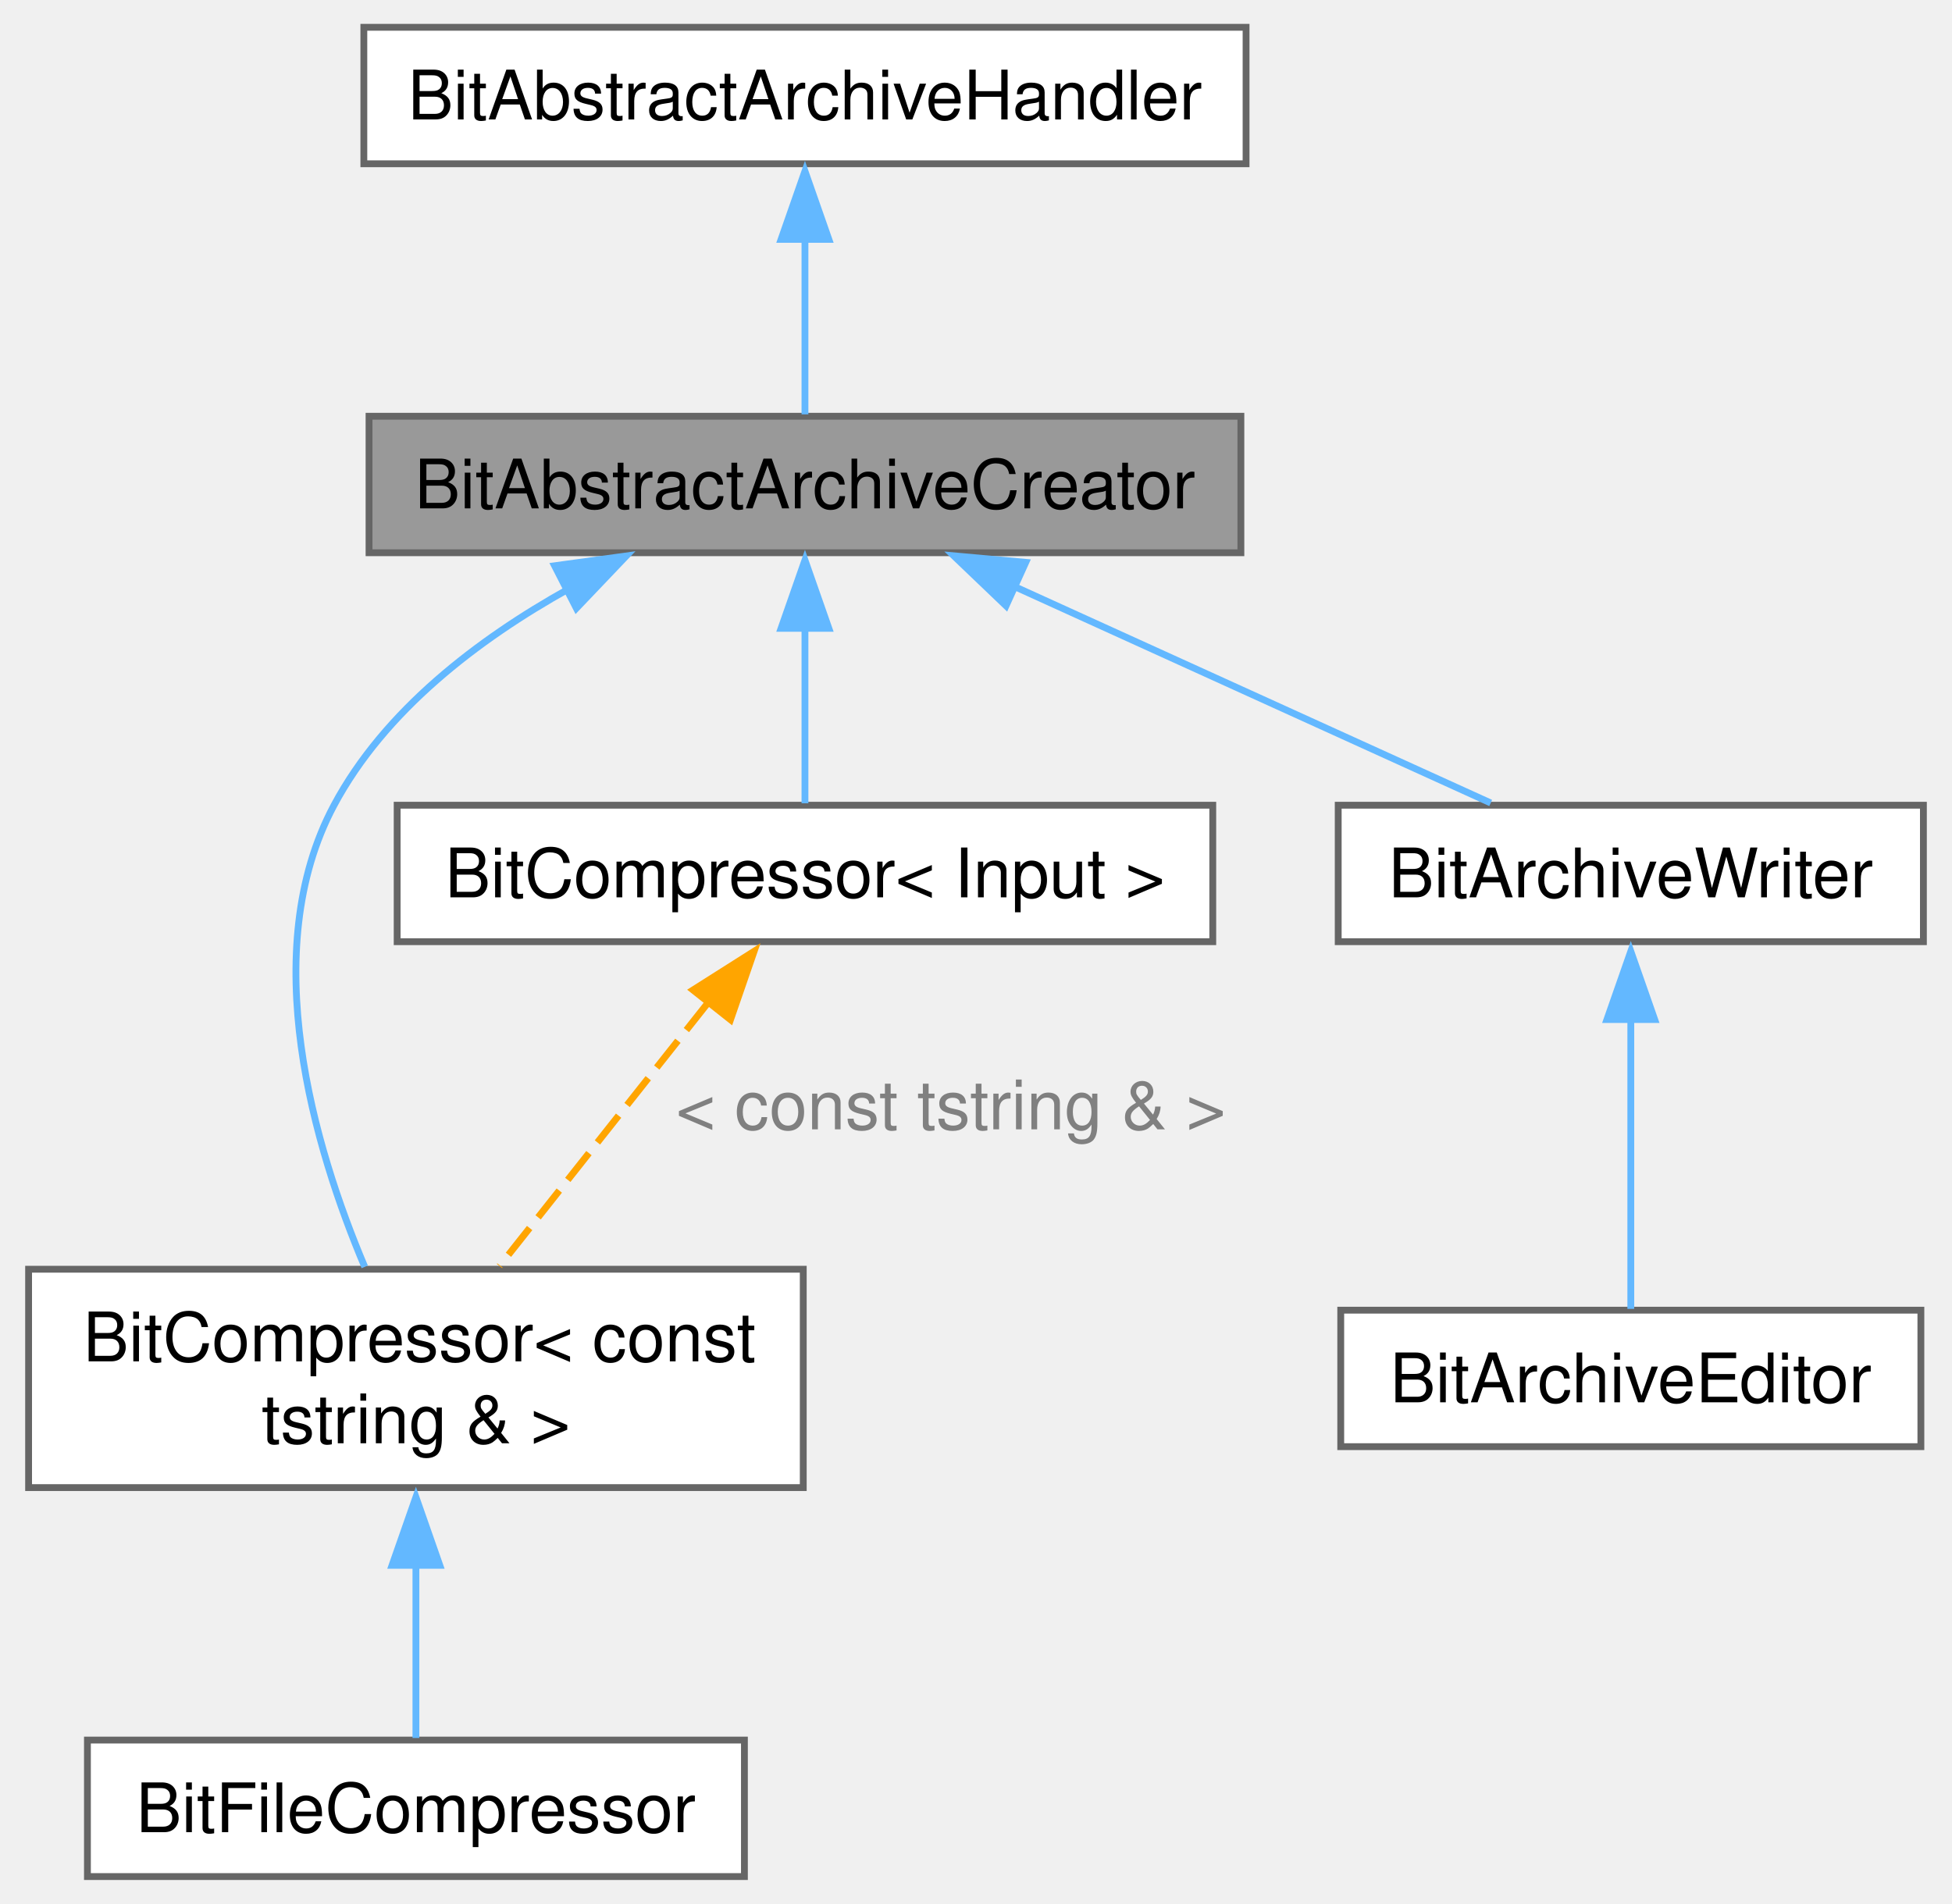
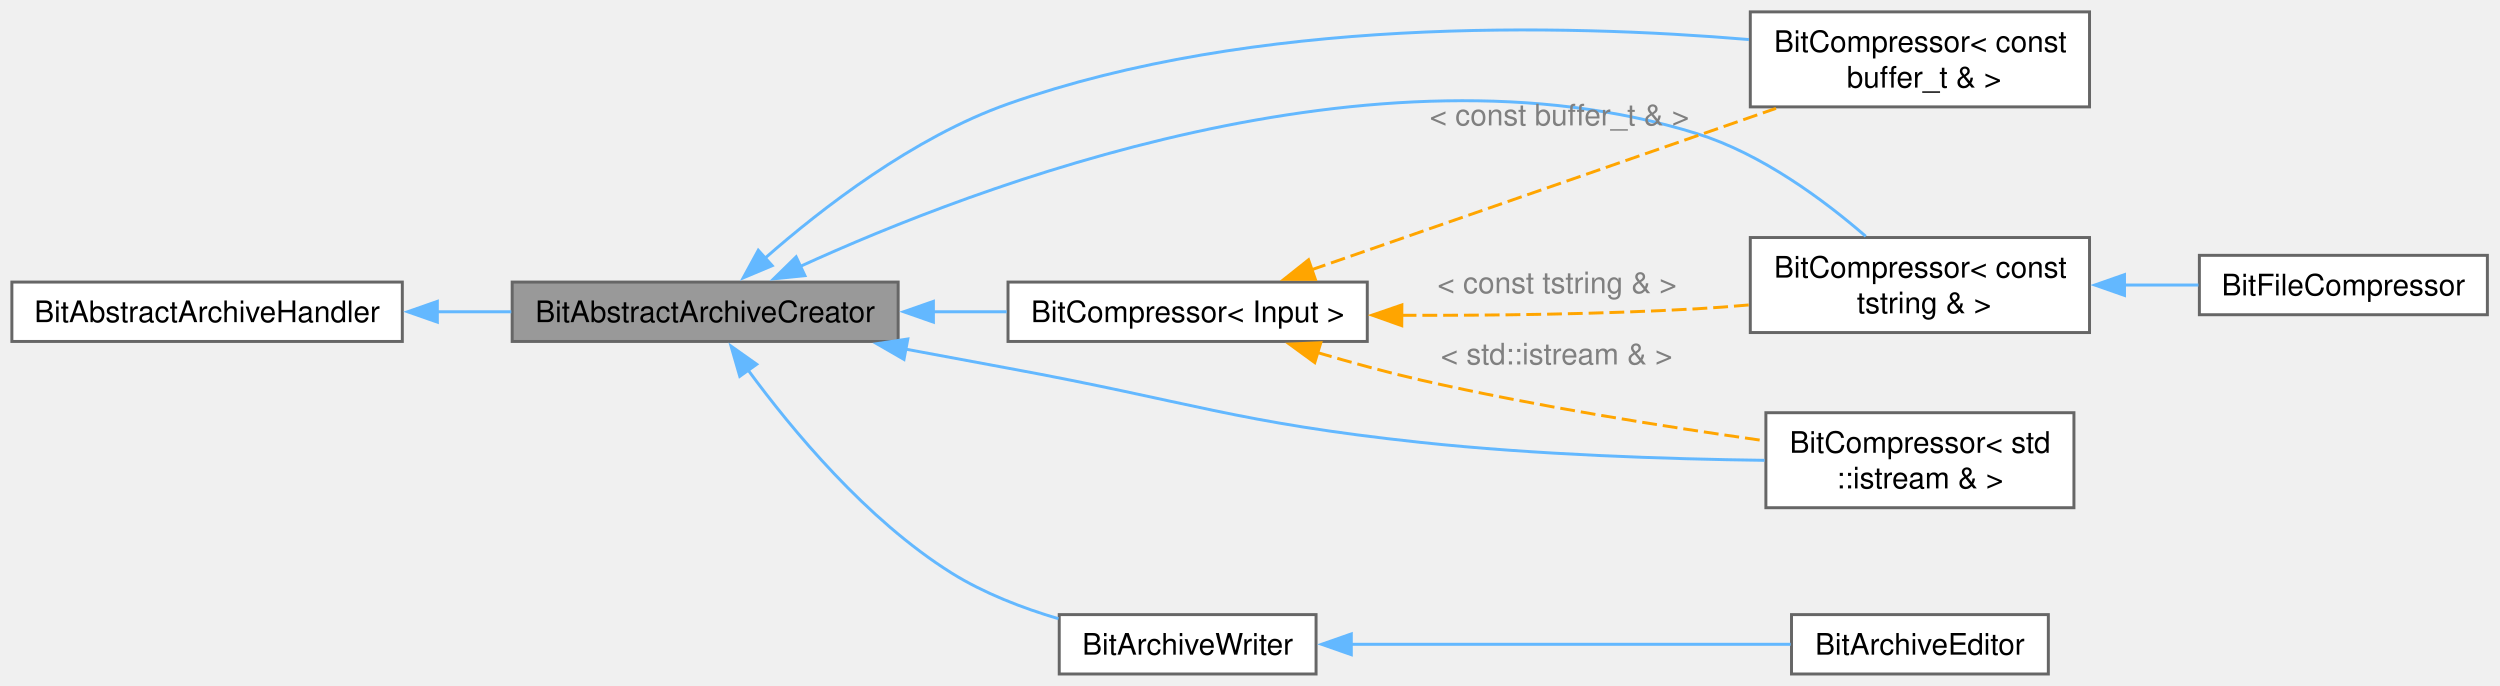
- <svg xmlns="http://www.w3.org/2000/svg" xmlns:xlink="http://www.w3.org/1999/xlink" width="286pt" height="279pt" viewBox="0.00 0.00 285.62 279.00">
-   <g id="graph0" class="graph" transform="scale(1 1) rotate(0) translate(4 275)">
+ <svg xmlns="http://www.w3.org/2000/svg" xmlns:xlink="http://www.w3.org/1999/xlink" width="842pt" height="231pt" viewBox="0.00 0.00 842.00 231.00">
+   <g id="graph0" class="graph" transform="scale(1 1) rotate(0) translate(4 227)">
    <g id="Node000001" class="node">
      <g id="a_Node000001">
        <a xlink:title="Abstract class representing a generic archive creator.">
-           <polygon fill="#999999" stroke="#666666" points="177.62,-214 49.88,-214 49.88,-194 177.62,-194 177.62,-214" />
-           <text text-anchor="middle" x="113.75" y="-200.5" font-family="Helvetica,sans-Serif" font-size="10.00">BitAbstractArchiveCreator</text>
+           <polygon fill="#999999" stroke="#666666" points="298.5,-132 168.5,-132 168.5,-112 298.5,-112 298.5,-132" />
+           <text xml:space="preserve" text-anchor="middle" x="233.5" y="-118.5" font-family="Helvetica,sans-Serif" font-size="10.00">BitAbstractArchiveCreator</text>
        </a>
      </g>
    </g>
    <g id="Node000003" class="node">
      <g id="a_Node000003">
        <a xlink:href="classbit7z_1_1_bit_compressor.html" target="_top" xlink:title=" ">
-           <polygon fill="white" stroke="#666666" points="113.5,-89 0,-89 0,-57 113.5,-57 113.5,-89" />
-           <text text-anchor="start" x="8" y="-75.5" font-family="Helvetica,sans-Serif" font-size="10.00">BitCompressor&lt; const</text>
-           <text text-anchor="middle" x="56.75" y="-63.5" font-family="Helvetica,sans-Serif" font-size="10.00"> tstring &amp; &gt;</text>
+           <polygon fill="white" stroke="#666666" points="699.75,-223 585.5,-223 585.5,-191 699.75,-191 699.75,-223" />
+           <text xml:space="preserve" text-anchor="start" x="593.5" y="-209.5" font-family="Helvetica,sans-Serif" font-size="10.00">BitCompressor&lt; const</text>
+           <text xml:space="preserve" text-anchor="middle" x="642.62" y="-197.5" font-family="Helvetica,sans-Serif" font-size="10.00"> buffer_t &amp; &gt;</text>
        </a>
      </g>
    </g>
    <g id="edge2_Node000001_Node000003" class="edge">
      <g id="a_edge2_Node000001_Node000003">
        <a xlink:title=" ">
-           <path fill="none" stroke="#63b8ff" d="M79.11,-188.69C65.87,-181.31 52.18,-170.89 44.75,-157 33.28,-135.56 41.88,-106.77 49.25,-89.35" />
-           <polygon fill="#63b8ff" stroke="#63b8ff" points="77.07,-192.09 87.57,-193.53 80.26,-185.86 77.07,-192.09" />
+           <path fill="none" stroke="#63b8ff" d="M253.55,-139.95C272.64,-156.72 303.68,-180.78 335.5,-192 418.55,-221.28 522.16,-218.97 585.04,-213.68" />
+           <polygon fill="#63b8ff" stroke="#63b8ff" points="256.08,-137.52 246.31,-133.41 251.39,-142.72 256.08,-137.52" />
+         </a>
+       </g>
+     </g>
+     <g id="Node000004" class="node">
+       <g id="a_Node000004">
+         <a xlink:title=" ">
+           <polygon fill="white" stroke="#666666" points="694.5,-88 590.75,-88 590.75,-56 694.5,-56 694.5,-88" />
+           <text xml:space="preserve" text-anchor="start" x="598.75" y="-74.5" font-family="Helvetica,sans-Serif" font-size="10.00">BitCompressor&lt; std</text>
+           <text xml:space="preserve" text-anchor="middle" x="642.62" y="-62.5" font-family="Helvetica,sans-Serif" font-size="10.00">::istream &amp; &gt;</text>
+         </a>
+       </g>
+     </g>
+     <g id="edge3_Node000001_Node000004" class="edge">
+       <g id="a_edge3_Node000001_Node000004">
+         <a xlink:title=" ">
+           <path fill="none" stroke="#63b8ff" d="M300.75,-109.46C312.33,-107.29 324.26,-105.07 335.5,-103 397.23,-91.64 412.09,-84.7 474.5,-78 513.18,-73.85 557.16,-72.4 590.29,-71.96" />
+           <polygon fill="#63b8ff" stroke="#63b8ff" points="300.46,-105.95 291.28,-111.24 301.75,-112.83 300.46,-105.95" />
        </a>
      </g>
    </g>
    <g id="Node000005" class="node">
      <g id="a_Node000005">
-         <a xlink:href="classbit7z_1_1_bit_archive_writer.html" target="_top" xlink:title="The BitArchiveWriter class allows creating new archives or updating old ones with new items.">
-           <polygon fill="white" stroke="#666666" points="277.62,-157 191.88,-157 191.88,-137 277.62,-137 277.62,-157" />
-           <text text-anchor="middle" x="234.75" y="-143.5" font-family="Helvetica,sans-Serif" font-size="10.00">BitArchiveWriter</text>
+         <a xlink:href="classbit7z_1_1_bit_compressor.html" target="_top" xlink:title=" ">
+           <polygon fill="white" stroke="#666666" points="699.75,-147 585.5,-147 585.5,-115 699.75,-115 699.75,-147" />
+           <text xml:space="preserve" text-anchor="start" x="593.5" y="-133.5" font-family="Helvetica,sans-Serif" font-size="10.00">BitCompressor&lt; const</text>
+           <text xml:space="preserve" text-anchor="middle" x="642.62" y="-121.5" font-family="Helvetica,sans-Serif" font-size="10.00"> tstring &amp; &gt;</text>
        </a>
      </g>
    </g>
    <g id="edge4_Node000001_Node000005" class="edge">
      <g id="a_edge4_Node000001_Node000005">
        <a xlink:title=" ">
-           <path fill="none" stroke="#63b8ff" d="M144.35,-189.09C166.23,-179.15 195.06,-166.04 214.22,-157.33" />
-           <polygon fill="#63b8ff" stroke="#63b8ff" points="143.21,-186.22 135.55,-193.55 146.1,-192.59 143.21,-186.22" />
+           <path fill="none" stroke="#63b8ff" d="M265.42,-137.23C324.96,-164.46 459.24,-215.65 567.5,-182 589.28,-175.23 610.33,-159.6 624.39,-147.41" />
+           <polygon fill="#63b8ff" stroke="#63b8ff" points="267.1,-134.16 256.56,-133.09 264.14,-140.5 267.1,-134.16" />
        </a>
      </g>
    </g>
    <g id="Node000007" class="node">
      <g id="a_Node000007">
-         <a xlink:href="classbit7z_1_1_bit_compressor.html" target="_top" xlink:title="The BitCompressor template class allows compressing files into archives.">
-           <polygon fill="white" stroke="#666666" points="173.5,-157 54,-157 54,-137 173.5,-137 173.5,-157" />
-           <text text-anchor="middle" x="113.75" y="-143.5" font-family="Helvetica,sans-Serif" font-size="10.00">BitCompressor&lt; Input &gt;</text>
+         <a xlink:href="classbit7z_1_1_bit_archive_writer.html" target="_top" xlink:title="The BitArchiveWriter class allows creating new archives or updating old ones with new items.">
+           <polygon fill="white" stroke="#666666" points="439.25,-20 352.75,-20 352.75,0 439.25,0 439.25,-20" />
+           <text xml:space="preserve" text-anchor="middle" x="396" y="-6.5" font-family="Helvetica,sans-Serif" font-size="10.00">BitArchiveWriter</text>
        </a>
      </g>
    </g>
    <g id="edge6_Node000001_Node000007" class="edge">
      <g id="a_edge6_Node000001_Node000007">
        <a xlink:title=" ">
-           <path fill="none" stroke="#63b8ff" d="M113.75,-182.99C113.75,-174.2 113.75,-164.3 113.75,-157.28" />
-           <polygon fill="#63b8ff" stroke="#63b8ff" points="110.25,-182.92 113.75,-192.92 117.25,-182.92 110.25,-182.92" />
+           <path fill="none" stroke="#63b8ff" d="M248,-102.3C262.66,-82.33 287.85,-51.91 316.5,-34 327.38,-27.2 340.31,-22.22 352.5,-18.61" />
+           <polygon fill="#63b8ff" stroke="#63b8ff" points="245.16,-100.25 242.21,-110.43 250.86,-104.31 245.16,-100.25" />
+         </a>
+       </g>
+     </g>
+     <g id="Node000009" class="node">
+       <g id="a_Node000009">
+         <a xlink:href="classbit7z_1_1_bit_compressor.html" target="_top" xlink:title="The BitCompressor template class allows compressing files into archives.">
+           <polygon fill="white" stroke="#666666" points="456.5,-132 335.5,-132 335.5,-112 456.5,-112 456.5,-132" />
+           <text xml:space="preserve" text-anchor="middle" x="396" y="-118.5" font-family="Helvetica,sans-Serif" font-size="10.00">BitCompressor&lt; Input &gt;</text>
+         </a>
+       </g>
+     </g>
+     <g id="edge8_Node000001_Node000009" class="edge">
+       <g id="a_edge8_Node000001_Node000009">
+         <a xlink:title=" ">
+           <path fill="none" stroke="#63b8ff" d="M310.17,-122C318.52,-122 326.93,-122 335.05,-122" />
+           <polygon fill="#63b8ff" stroke="#63b8ff" points="310.37,-118.5 300.37,-122 310.37,-125.5 310.37,-118.5" />
        </a>
      </g>
    </g>
    <g id="Node000002" class="node">
      <g id="a_Node000002">
        <a xlink:href="classbit7z_1_1_bit_abstract_archive_handler.html" target="_top" xlink:title="Abstract class representing a generic archive handler.">
-           <polygon fill="white" stroke="#666666" points="178.38,-271 49.12,-271 49.12,-251 178.38,-251 178.38,-271" />
-           <text text-anchor="middle" x="113.75" y="-257.5" font-family="Helvetica,sans-Serif" font-size="10.00">BitAbstractArchiveHandler</text>
+           <polygon fill="white" stroke="#666666" points="131.5,-132 0,-132 0,-112 131.5,-112 131.5,-132" />
+           <text xml:space="preserve" text-anchor="middle" x="65.75" y="-118.5" font-family="Helvetica,sans-Serif" font-size="10.00">BitAbstractArchiveHandler</text>
        </a>
      </g>
    </g>
    <g id="edge1_Node000001_Node000002" class="edge">
      <g id="a_edge1_Node000001_Node000002">
        <a xlink:title=" ">
-           <path fill="none" stroke="#63b8ff" d="M113.75,-239.99C113.75,-231.2 113.75,-221.3 113.75,-214.28" />
-           <polygon fill="#63b8ff" stroke="#63b8ff" points="110.25,-239.92 113.75,-249.92 117.25,-239.92 110.25,-239.92" />
-         </a>
-       </g>
-     </g>
-     <g id="Node000004" class="node">
-       <g id="a_Node000004">
-         <a xlink:href="classbit7z_1_1_bit_file_compressor.html" target="_top" xlink:title="The BitFileCompressor class allows compressing files and directories.">
-           <polygon fill="white" stroke="#666666" points="104.88,-20 8.62,-20 8.62,0 104.88,0 104.88,-20" />
-           <text text-anchor="middle" x="56.75" y="-6.5" font-family="Helvetica,sans-Serif" font-size="10.00">BitFileCompressor</text>
-         </a>
-       </g>
-     </g>
-     <g id="edge3_Node000003_Node000004" class="edge">
-       <g id="a_edge3_Node000003_Node000004">
-         <a xlink:title=" ">
-           <path fill="none" stroke="#63b8ff" d="M56.75,-45.67C56.75,-36.62 56.75,-27.08 56.75,-20.31" />
-           <polygon fill="#63b8ff" stroke="#63b8ff" points="53.25,-45.61 56.75,-55.61 60.25,-45.61 53.25,-45.61" />
+           <path fill="none" stroke="#63b8ff" d="M143.13,-122C151.51,-122 159.98,-122 168.2,-122" />
+           <polygon fill="#63b8ff" stroke="#63b8ff" points="143.3,-118.5 133.3,-122 143.3,-125.5 143.3,-118.5" />
        </a>
      </g>
    </g>
    <g id="Node000006" class="node">
      <g id="a_Node000006">
-         <a xlink:href="classbit7z_1_1_bit_archive_editor.html" target="_top" xlink:title="The BitArchiveEditor class allows creating new file archives or updating old ones.">
-           <polygon fill="white" stroke="#666666" points="277.25,-83 192.25,-83 192.25,-63 277.25,-63 277.25,-83" />
-           <text text-anchor="middle" x="234.75" y="-69.5" font-family="Helvetica,sans-Serif" font-size="10.00">BitArchiveEditor</text>
+         <a xlink:href="classbit7z_1_1_bit_file_compressor.html" target="_top" xlink:title="The BitFileCompressor class allows compressing files and directories.">
+           <polygon fill="white" stroke="#666666" points="833.75,-141 736.75,-141 736.75,-121 833.75,-121 833.75,-141" />
+           <text xml:space="preserve" text-anchor="middle" x="785.25" y="-127.5" font-family="Helvetica,sans-Serif" font-size="10.00">BitFileCompressor</text>
        </a>
      </g>
    </g>
    <g id="edge5_Node000005_Node000006" class="edge">
      <g id="a_edge5_Node000005_Node000006">
        <a xlink:title=" ">
-           <path fill="none" stroke="#63b8ff" d="M234.75,-125.6C234.75,-111.65 234.75,-93.82 234.75,-83.19" />
-           <polygon fill="#63b8ff" stroke="#63b8ff" points="231.25,-125.59 234.75,-135.59 238.25,-125.59 231.25,-125.59" />
+           <path fill="none" stroke="#63b8ff" d="M711.45,-131C719.9,-131 728.39,-131 736.44,-131" />
+           <polygon fill="#63b8ff" stroke="#63b8ff" points="711.53,-127.5 701.53,-131 711.53,-134.5 711.53,-127.5" />
        </a>
      </g>
    </g>
-     <g id="edge7_Node000007_Node000003" class="edge">
-       <g id="a_edge7_Node000007_Node000003">
-         <a xlink:title=" ">
-           <path fill="none" stroke="orange" stroke-dasharray="5,2" d="M99.48,-127.97C90.1,-116.12 77.94,-100.77 69,-89.47" />
-           <polygon fill="orange" stroke="orange" points="97.35,-129.92 106.3,-135.59 102.84,-125.57 97.35,-129.92" />
+     <g id="Node000008" class="node">
+       <g id="a_Node000008">
+         <a xlink:href="classbit7z_1_1_bit_archive_editor.html" target="_top" xlink:title="The BitArchiveEditor class allows creating new file archives or updating old ones.">
+           <polygon fill="white" stroke="#666666" points="685.88,-20 599.38,-20 599.38,0 685.88,0 685.88,-20" />
+           <text xml:space="preserve" text-anchor="middle" x="642.62" y="-6.5" font-family="Helvetica,sans-Serif" font-size="10.00">BitArchiveEditor</text>
        </a>
      </g>
-       <text text-anchor="middle" x="135.12" y="-109.5" font-family="Helvetica,sans-Serif" font-size="10.00" fill="grey"> &lt; const tstring &amp; &gt;</text>
+     </g>
+     <g id="edge7_Node000007_Node000008" class="edge">
+       <g id="a_edge7_Node000007_Node000008">
+         <a xlink:title=" ">
+           <path fill="none" stroke="#63b8ff" d="M451.11,-10C495.69,-10 558.03,-10 599.09,-10" />
+           <polygon fill="#63b8ff" stroke="#63b8ff" points="451.12,-6.5 441.12,-10 451.12,-13.5 451.12,-6.5" />
+         </a>
+       </g>
+     </g>
+     <g id="edge9_Node000009_Node000003" class="edge">
+       <g id="a_edge9_Node000009_Node000003">
+         <a xlink:title=" ">
+           <path fill="none" stroke="orange" stroke-dasharray="5,2" d="M437.65,-136.12C480.71,-151.09 548.65,-174.69 594.15,-190.5" />
+           <polygon fill="orange" stroke="orange" points="439.02,-132.9 428.43,-132.92 436.72,-139.51 439.02,-132.9" />
+         </a>
+       </g>
+       <text xml:space="preserve" text-anchor="start" x="477.5" y="-184.76" font-family="Helvetica,sans-Serif" font-size="10.00" fill="grey">&lt; const buffer_t &amp; &gt;</text>
+     </g>
+     <g id="edge10_Node000009_Node000004" class="edge">
+       <g id="a_edge10_Node000009_Node000004">
+         <a xlink:title=" ">
+           <path fill="none" stroke="orange" stroke-dasharray="5,2" d="M439.68,-108.27C450.93,-104.94 463.11,-101.6 474.5,-99 513.04,-90.21 557.22,-83.2 590.47,-78.53" />
+           <polygon fill="orange" stroke="orange" points="438.81,-104.87 430.25,-111.12 440.84,-111.57 438.81,-104.87" />
+         </a>
+       </g>
+       <text xml:space="preserve" text-anchor="start" x="481.25" y="-104.25" font-family="Helvetica,sans-Serif" font-size="10.00" fill="grey">&lt; std::istream &amp; &gt;</text>
+     </g>
+     <g id="edge11_Node000009_Node000005" class="edge">
+       <g id="a_edge11_Node000009_Node000005">
+         <a xlink:title=" ">
+           <path fill="none" stroke="orange" stroke-dasharray="5,2" d="M468.06,-120.81C498.68,-120.71 534.87,-121.15 567.5,-123 573.19,-123.32 579.11,-123.77 585.01,-124.29" />
+           <polygon fill="orange" stroke="orange" points="468.11,-117.31 458.13,-120.86 468.15,-124.31 468.11,-117.31" />
+         </a>
+       </g>
+       <text xml:space="preserve" text-anchor="start" x="480.12" y="-128.25" font-family="Helvetica,sans-Serif" font-size="10.00" fill="grey">&lt; const tstring &amp; &gt;</text>
    </g>
  </g>
</svg>
